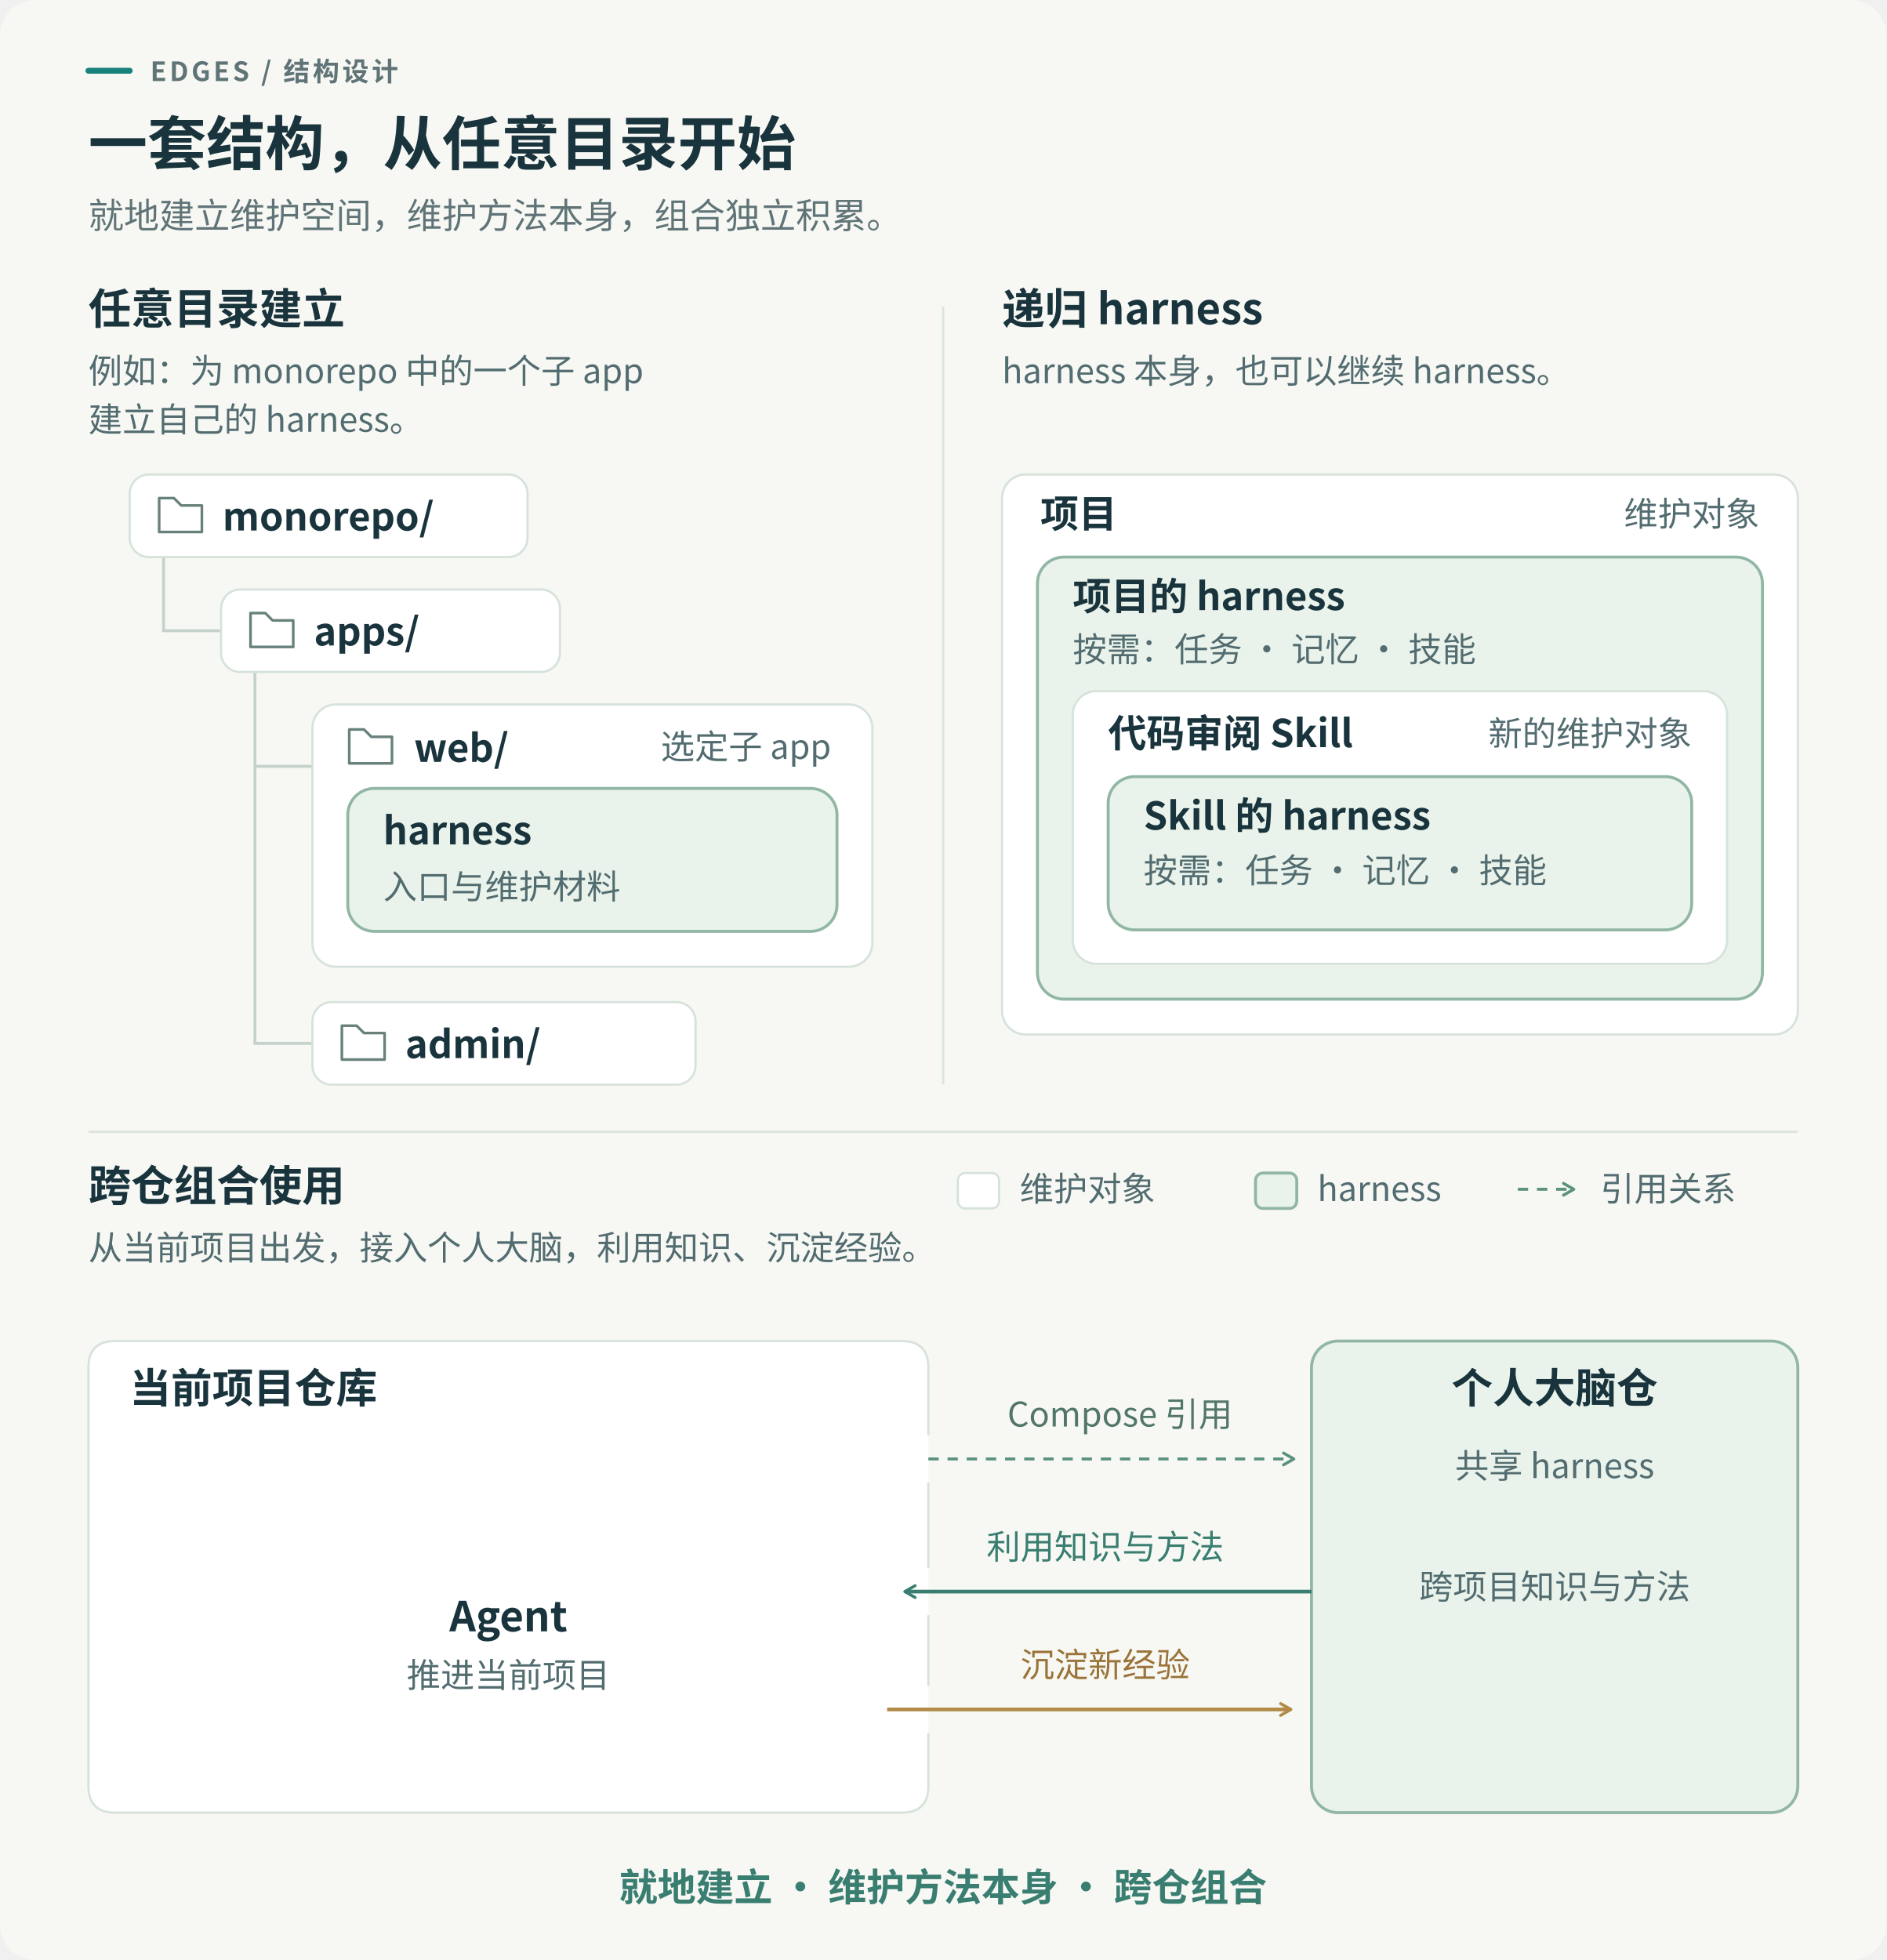
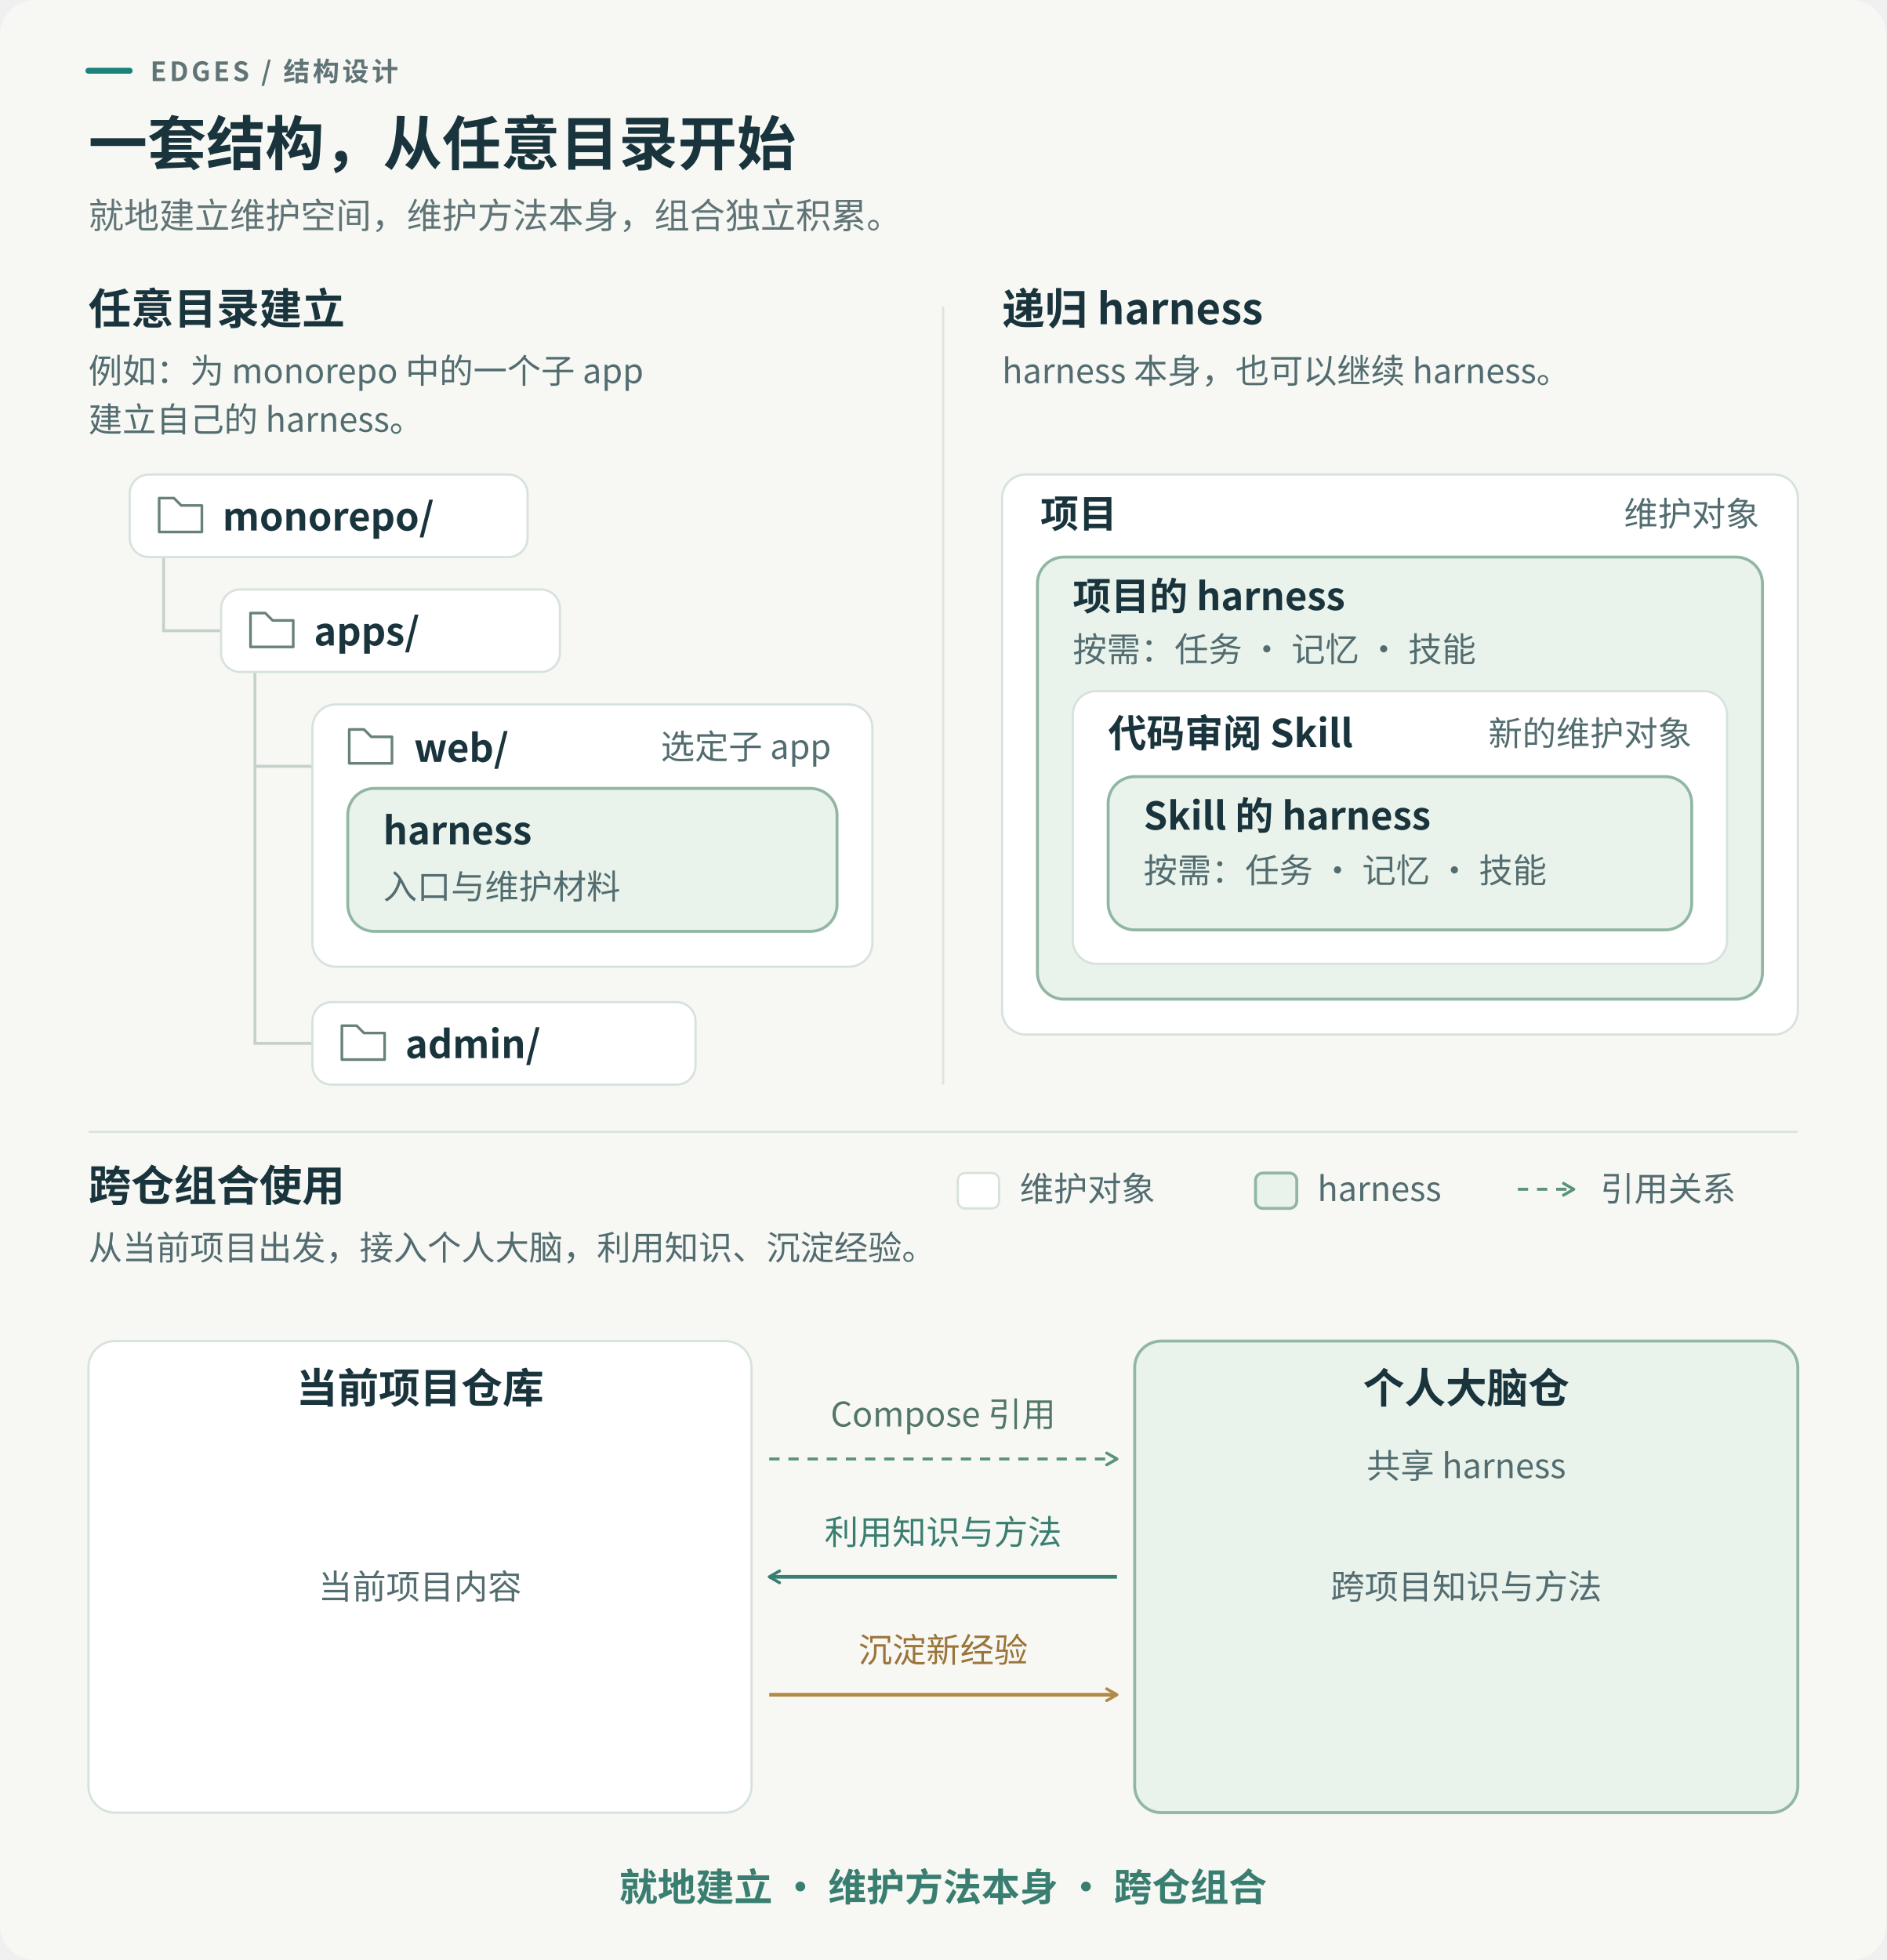
<svg xmlns="http://www.w3.org/2000/svg" width="1280" height="1330" viewBox="0 0 1280 1330" role="img" aria-labelledby="title description">
  <defs>
    <style>
      text { font-family: -apple-system, BlinkMacSystemFont, "Segoe UI", "PingFang SC", "Microsoft YaHei", "Noto Sans CJK SC", sans-serif; }
      .ink { fill: #19343c; }
      .muted { fill: #607477; }
      .heading { font-size: 29px; font-weight: 650; fill: #19343c; }
      .node-title { font-size: 26px; font-weight: 600; fill: #19343c; }
      .body { font-size: 23px; fill: #526c70; }
      .plain-node { fill: #ffffff; stroke: #d7e2dc; stroke-width: 1.5; }
      .folder { fill: none; stroke: #68817c; stroke-width: 1.8; stroke-linecap: round; stroke-linejoin: round; }
      .selected-folder { fill: none; stroke: #397e70; stroke-width: 1.8; stroke-linecap: round; stroke-linejoin: round; }
    </style>
    <marker id="compose-arrow" markerWidth="11" markerHeight="10" refX="8" refY="5" orient="auto" markerUnits="userSpaceOnUse">
      <path d="m1 1 7 4-7 4" fill="none" stroke="#5a927c" stroke-width="2" stroke-linecap="round" stroke-linejoin="round" />
    </marker>
    <marker id="knowledge-arrow" markerWidth="11" markerHeight="10" refX="8" refY="5" orient="auto" markerUnits="userSpaceOnUse">
      <path d="m1 1 7 4-7 4" fill="none" stroke="#397e70" stroke-width="2" stroke-linecap="round" stroke-linejoin="round" />
    </marker>
    <marker id="experience-arrow" markerWidth="11" markerHeight="10" refX="8" refY="5" orient="auto" markerUnits="userSpaceOnUse">
      <path d="m1 1 7 4-7 4" fill="none" stroke="#b28a47" stroke-width="2" stroke-linecap="round" stroke-linejoin="round" />
    </marker>
  </defs>
  <rect width="1280" height="1330" rx="24" fill="#f7f8f4" />
  <path d="M60 48h28" stroke="#1b817b" stroke-width="4" stroke-linecap="round" />
  <text x="102" y="55" class="muted" font-size="18" font-weight="600" letter-spacing="2">EDGES / 结构设计</text>
  <text x="60" y="112" class="ink" font-size="40" font-weight="650">一套结构，从任意目录开始</text>
  <text x="60" y="155" class="muted" font-size="24">就地建立维护空间，维护方法本身，组合独立积累。</text>
  <text x="60" y="220" class="heading">任意目录建立</text>
  <text x="60" y="260" class="body">例如：为 monorepo 中的一个子 app</text>
  <text x="60" y="293" class="body">建立自己的 harness。</text>
  <text x="680" y="220" class="heading">递归 harness</text>
  <text x="680" y="260" class="body">harness 本身，也可以继续 harness。</text>
  <path d="M640 208v528" stroke="#dce5dd" stroke-width="1.5" />
  <path d="M111 378v50h39M173 456v252h39M173 520h39" fill="none" stroke="#c4d2cb" stroke-width="2" />
  <rect x="88" y="322" width="270" height="56" rx="13" class="plain-node" />
  <path d="M108 338h10l5 5h14v18h-29z" class="folder" />
  <text x="151" y="360" class="node-title">monorepo/</text>
  <rect x="150" y="400" width="230" height="56" rx="13" class="plain-node" />
  <path d="M170 416h10l5 5h14v18h-29z" class="folder" />
  <text x="213" y="438" class="node-title">apps/</text>
  <rect x="212" y="478" width="380" height="178" rx="16" class="plain-node" />
  <path d="M237 495h10l5 5h14v18h-29z" class="folder" />
  <text x="281" y="517" class="node-title">web/</text>
  <text x="564" y="515" class="body" text-anchor="end">选定子 app</text>
  <rect x="236" y="535" width="332" height="97" rx="18" fill="#eaf3eb" stroke="#91b7a4" stroke-width="2" />
  <text x="260" y="573" class="node-title">harness</text>
  <text x="260" y="610" class="body">入口与维护材料</text>
  <rect x="212" y="680" width="260" height="56" rx="13" class="plain-node" />
  <path d="M232 696h10l5 5h14v18h-29z" class="folder" />
  <text x="275" y="718" class="node-title">admin/</text>
  <rect x="680" y="322" width="540" height="380" rx="16" class="plain-node" />
  <text x="706" y="358" class="node-title">项目</text>
  <text x="1194" y="357" class="body" text-anchor="end">维护对象</text>
  <rect x="704" y="378" width="492" height="300" rx="18" fill="#eaf3eb" stroke="#91b7a4" stroke-width="2" />
  <text x="728" y="414" class="node-title">项目的 harness</text>
  <text x="728" y="449" class="body">按需：任务 · 记忆 · 技能</text>
  <rect x="728" y="469" width="444" height="185" rx="16" class="plain-node" />
  <text x="752" y="507" class="node-title">代码审阅 Skill</text>
  <text x="1148" y="506" class="body" text-anchor="end">新的维护对象</text>
  <rect x="752" y="527" width="396" height="104" rx="18" fill="#eaf3eb" stroke="#91b7a4" stroke-width="2" />
  <text x="776" y="563" class="node-title">Skill 的 harness</text>
  <text x="776" y="599" class="body">按需：任务 · 记忆 · 技能</text>
  <path d="M60 768h1160" stroke="#dce5dd" stroke-width="1.5" />
  <text x="60" y="815" class="heading">跨仓组合使用</text>
  <rect x="650" y="796" width="28" height="24" rx="5" class="plain-node" />
  <text x="692" y="815" class="body">维护对象</text>
  <rect x="852" y="796" width="28" height="24" rx="5" fill="#eaf3eb" stroke="#91b7a4" stroke-width="2" />
  <text x="894" y="815" class="body">harness</text>
  <path d="M1030 807h38" stroke="#5a927c" stroke-width="2" stroke-dasharray="7 6" marker-end="url(#compose-arrow)" />
  <text x="1086" y="815" class="body">引用关系</text>
  <text x="60" y="855" class="body">从当前项目出发，接入个人大脑，利用知识、沉淀经验。</text>
-   <rect x="60" y="910" width="570" height="320" rx="18" fill="#ffffff" />
-   <path d="M630 974V928q0-18-18-18H78q-18 0-18 18v284q0 18 18 18h534q18 0 18-18v-36M630 1006v58M630 1096v48" fill="none" stroke="#d7e2dc" stroke-width="1.5" />
-   <text x="88" y="952" class="ink" font-size="28" font-weight="650">当前项目仓库</text>
-   <text x="345" y="1107" class="ink" font-size="28" font-weight="650" text-anchor="middle">Agent</text>
-   <text x="345" y="1145" class="body" text-anchor="middle">推进当前项目</text>
-   <rect x="890" y="910" width="330" height="320" rx="18" fill="#eaf3eb" stroke="#91b7a4" stroke-width="2" />
-   <text x="1055" y="952" class="ink" font-size="28" font-weight="650" text-anchor="middle">个人大脑仓</text>
-   <text x="1055" y="1003" class="body" text-anchor="middle">共享 harness</text>
-   <text x="1055" y="1085" class="body" text-anchor="middle">跨项目知识与方法</text>
-   <path d="M630 990H878" fill="none" stroke="#5a927c" stroke-width="2" stroke-dasharray="7 6" marker-end="url(#compose-arrow)" />
-   <text x="760" y="968" fill="#527668" font-size="23" text-anchor="middle">Compose 引用</text>
-   <path d="M890 1080H614" fill="none" stroke="#397e70" stroke-width="2.5" marker-end="url(#knowledge-arrow)" />
-   <text x="750" y="1058" fill="#397e70" font-size="23" text-anchor="middle">利用知识与方法</text>
-   <path d="M602 1160H876" fill="none" stroke="#b28a47" stroke-width="2.5" marker-end="url(#experience-arrow)" />
-   <text x="750" y="1138" fill="#9a7438" font-size="23" text-anchor="middle">沉淀新经验</text>
+   <rect x="60" y="910" width="450" height="320" rx="18" class="plain-node" />
+   <text x="285" y="952" class="ink" font-size="28" font-weight="650" text-anchor="middle">当前项目仓库</text>
+   <text x="285" y="1085" class="body" text-anchor="middle">当前项目内容</text>
+   <rect x="770" y="910" width="450" height="320" rx="18" fill="#eaf3eb" stroke="#91b7a4" stroke-width="2" />
+   <text x="995" y="952" class="ink" font-size="28" font-weight="650" text-anchor="middle">个人大脑仓</text>
+   <text x="995" y="1003" class="body" text-anchor="middle">共享 harness</text>
+   <text x="995" y="1085" class="body" text-anchor="middle">跨项目知识与方法</text>
+   <path d="M522 990H758" fill="none" stroke="#5a927c" stroke-width="2" stroke-dasharray="7 6" marker-end="url(#compose-arrow)" />
+   <text x="640" y="968" fill="#527668" font-size="23" text-anchor="middle">Compose 引用</text>
+   <path d="M758 1070H522" fill="none" stroke="#397e70" stroke-width="2.5" marker-end="url(#knowledge-arrow)" />
+   <text x="640" y="1048" fill="#397e70" font-size="23" text-anchor="middle">利用知识与方法</text>
+   <path d="M522 1150H758" fill="none" stroke="#b28a47" stroke-width="2.5" marker-end="url(#experience-arrow)" />
+   <text x="640" y="1128" fill="#9a7438" font-size="23" text-anchor="middle">沉淀新经验</text>
  <text x="640" y="1290" fill="#397e70" font-size="26" font-weight="600" text-anchor="middle">就地建立 · 维护方法本身 · 跨仓组合</text>
</svg>
